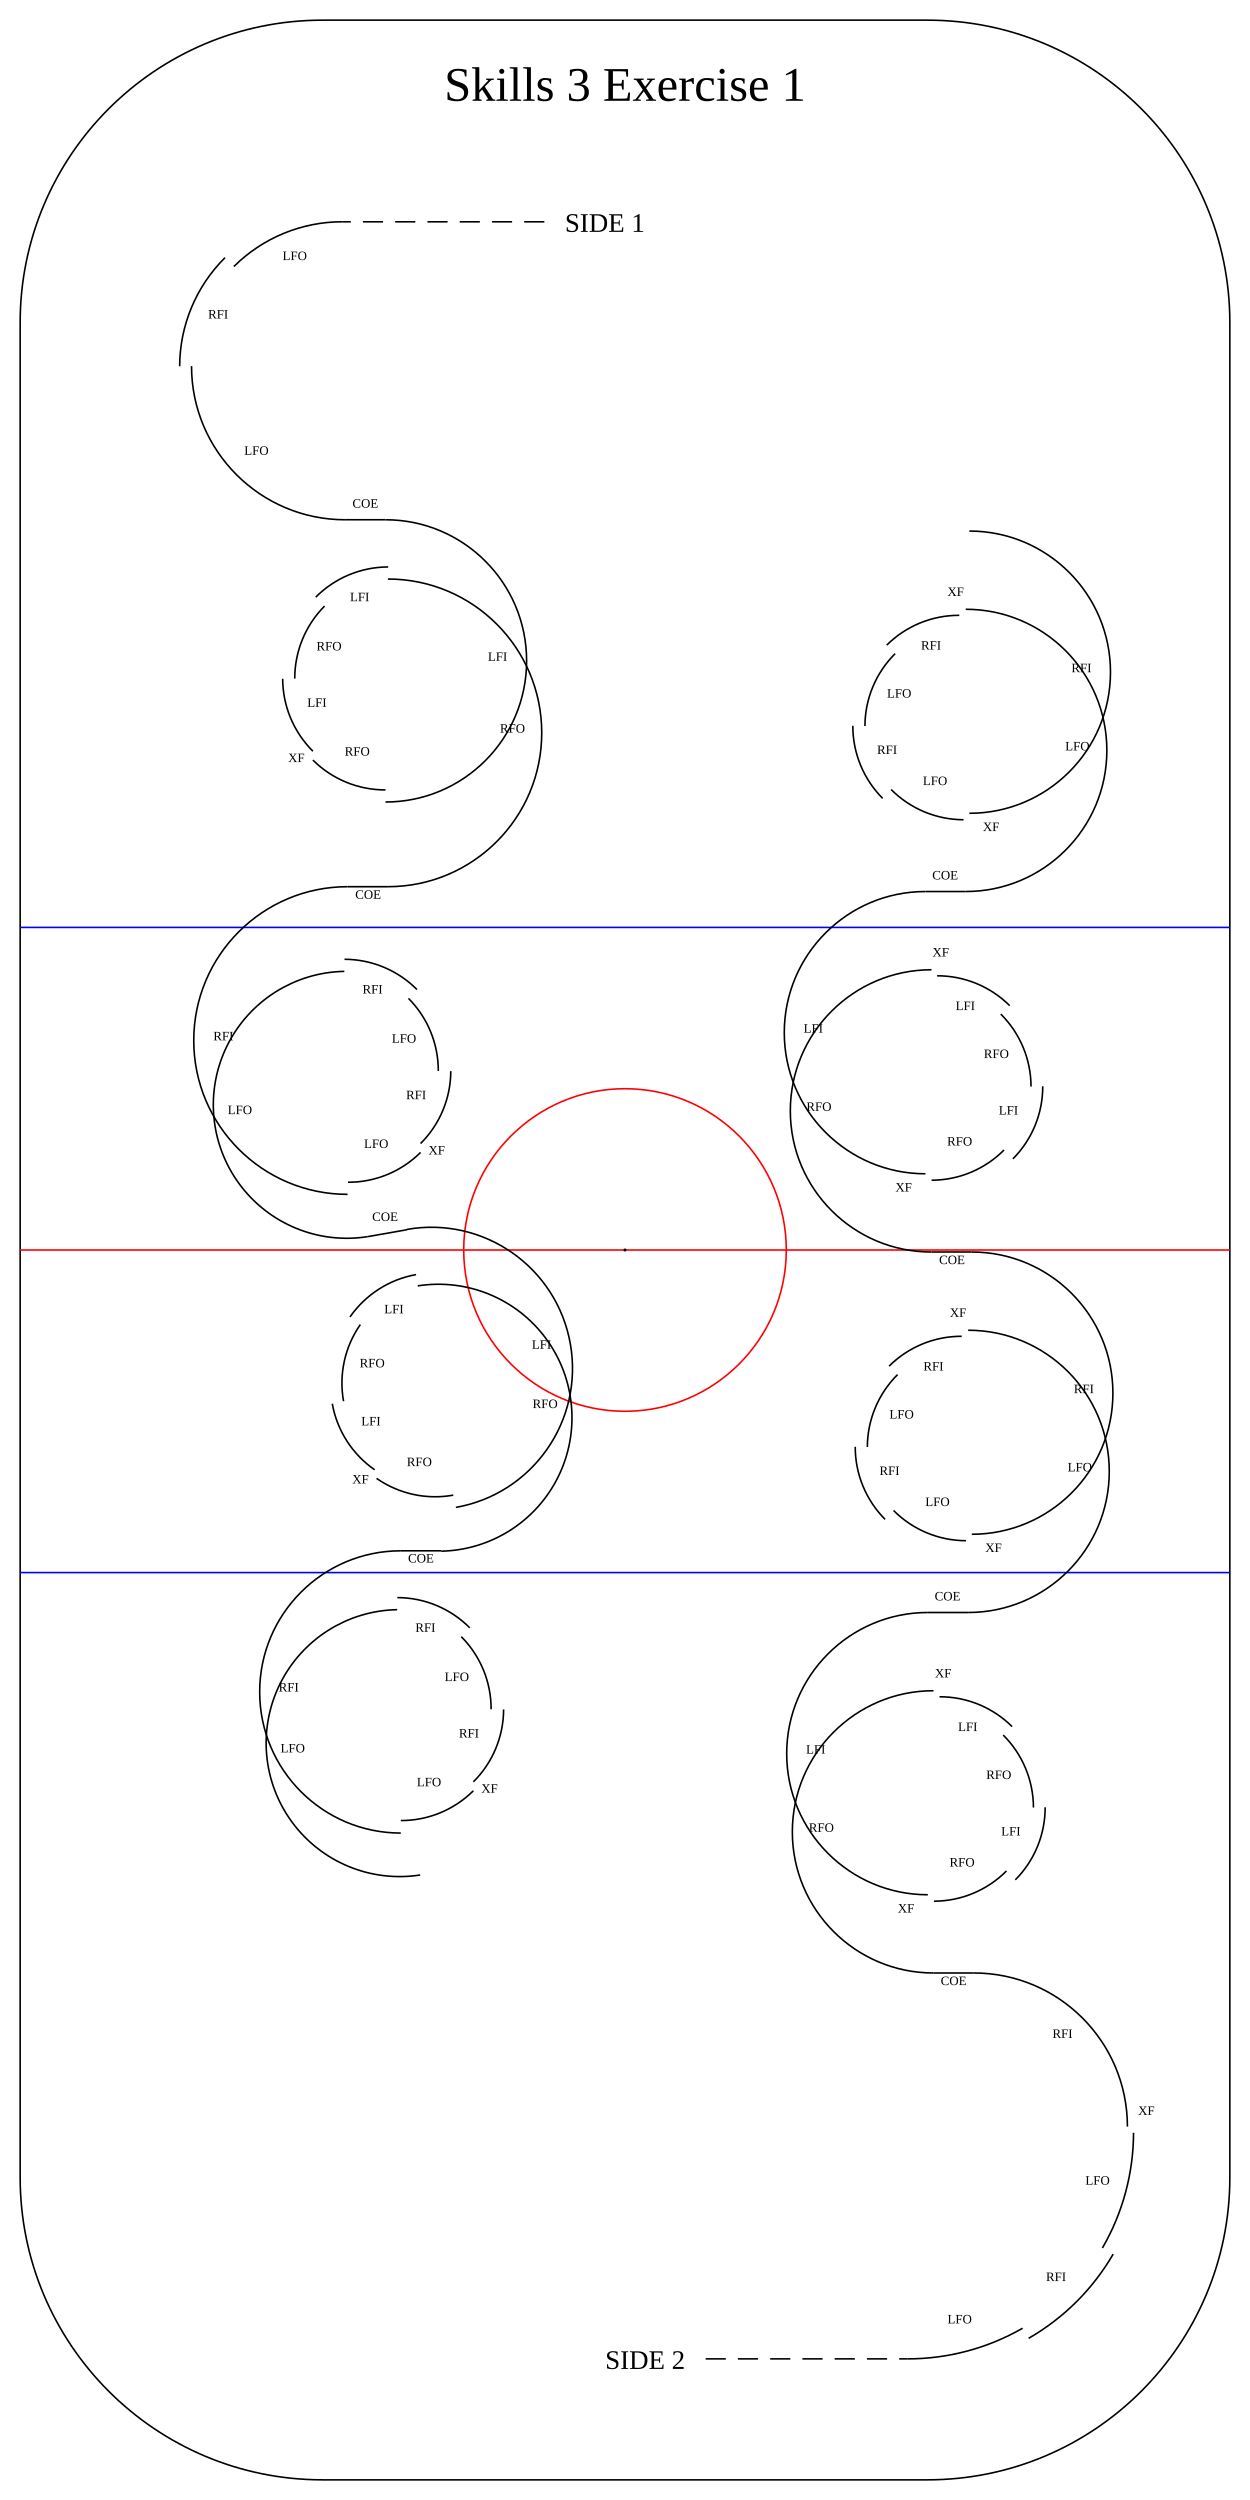
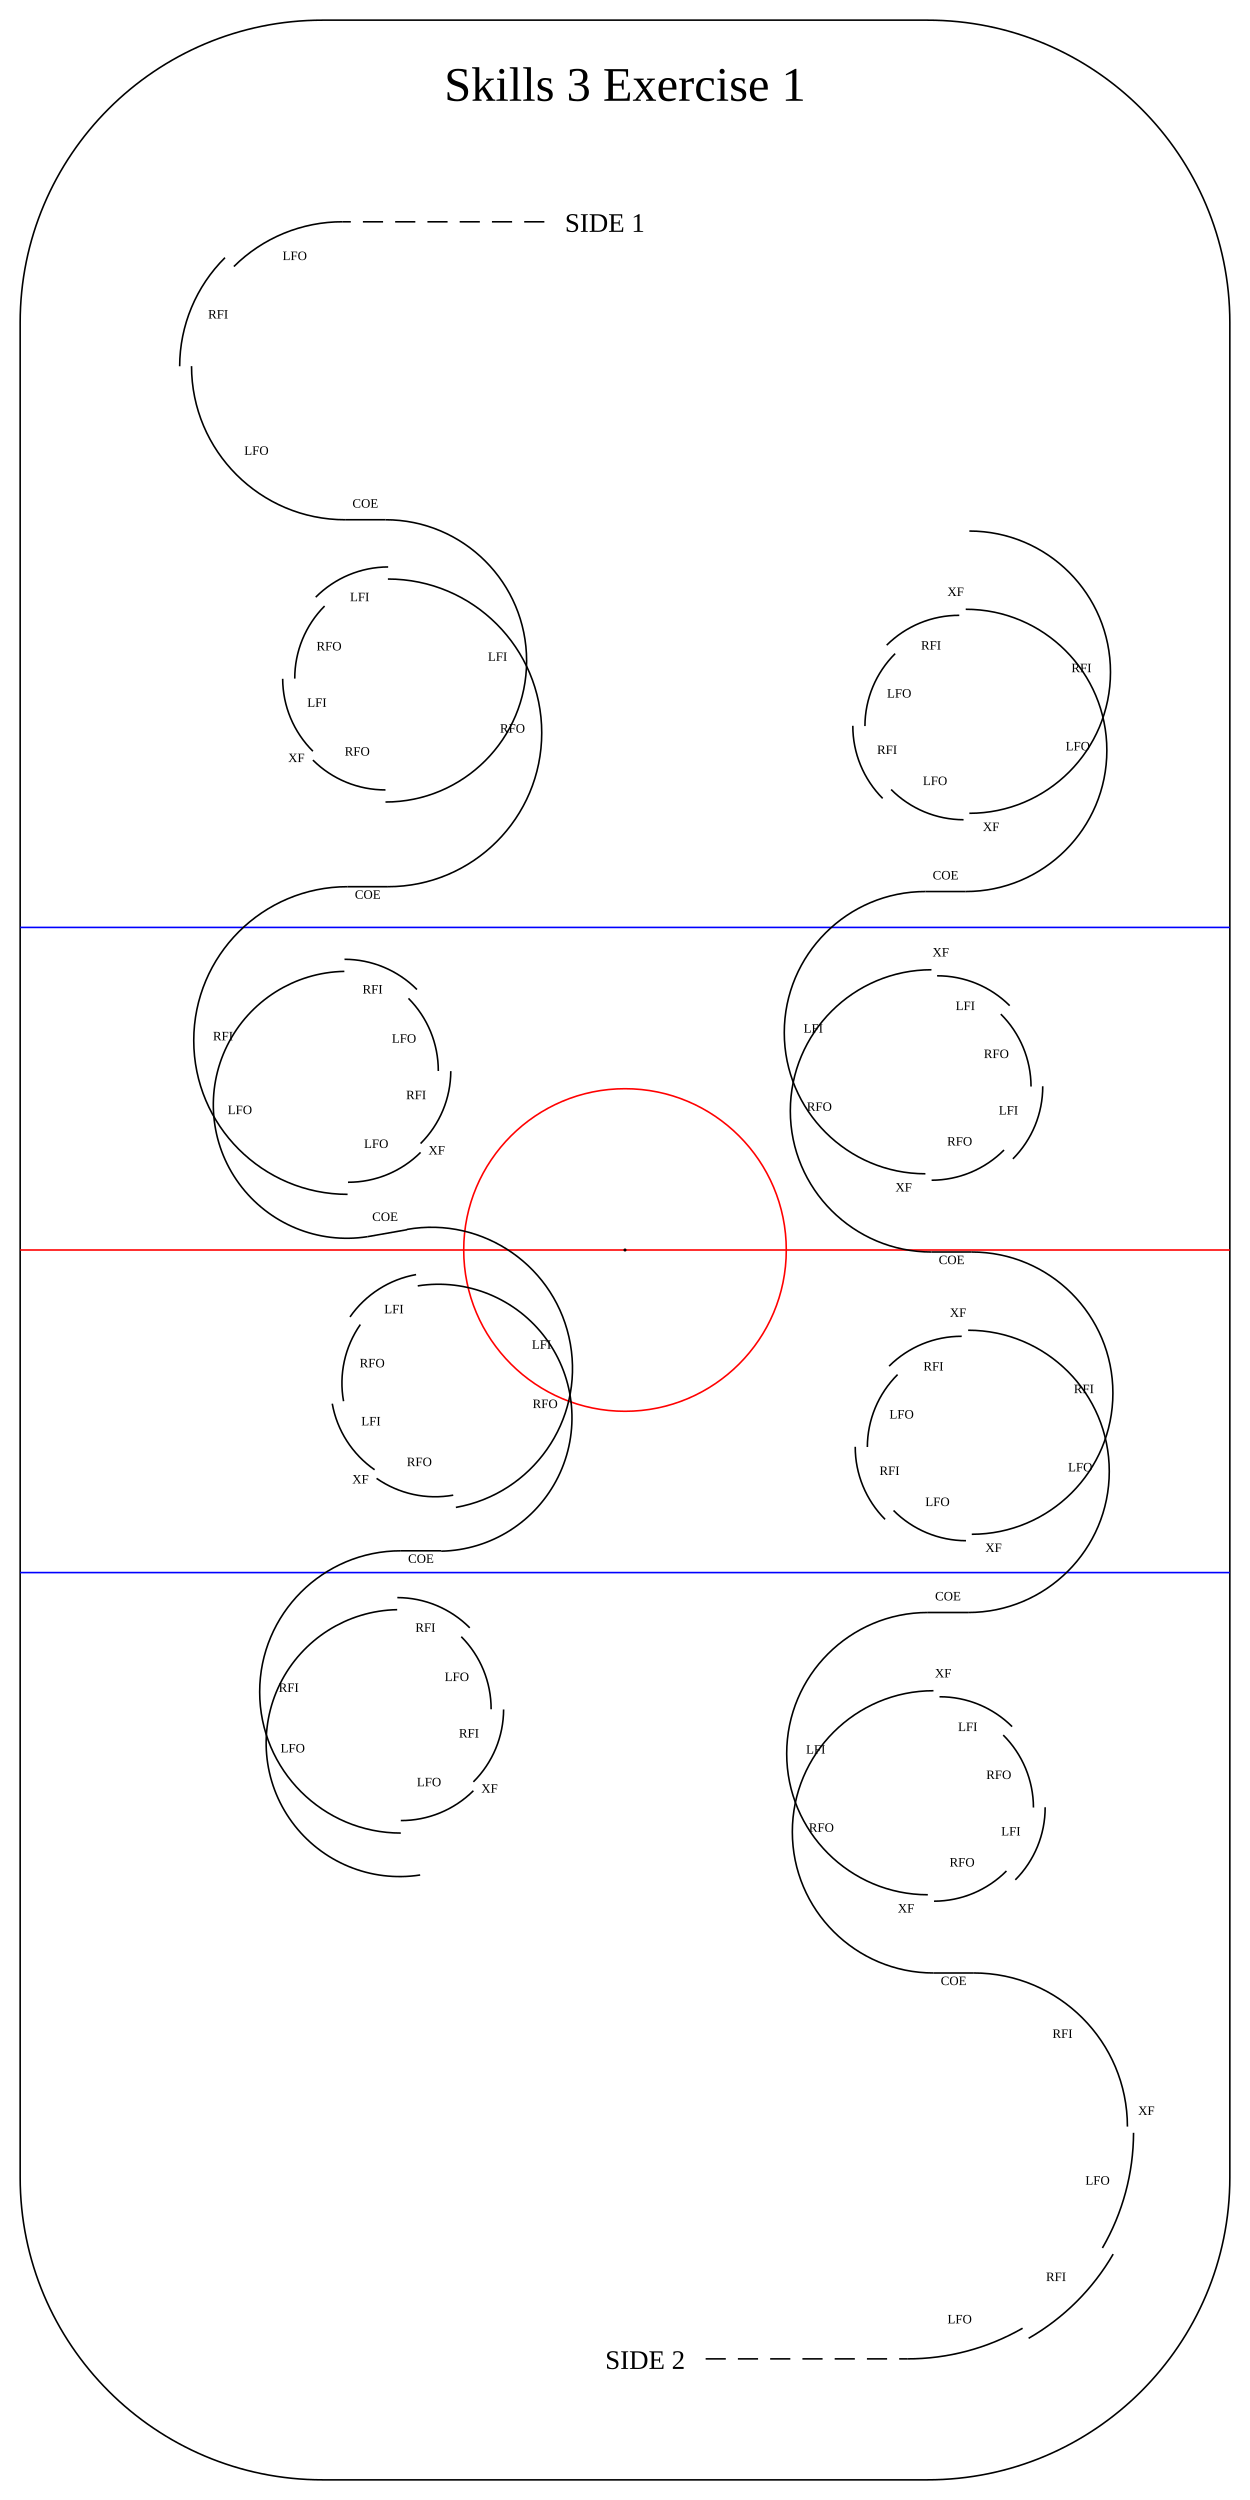
<svg xmlns="http://www.w3.org/2000/svg" xmlns:xlink="http://www.w3.org/1999/xlink" height="6200" viewBox="-50 -50 3100 6200" width="3100">
  <defs>
    <style>
text { text-anchor: middle } path,rect,circle { fill:none; stroke: black; }
</style>
    <g id="Rink">
      <clipPath id="clip-rink">
        <rect height="6100" rx="750" ry="750" width="3000" x="0" y="0" />
      </clipPath>
      <rect height="6100" rx="750" ry="750" style="text { text-anchor: middle } path,rect,circle { fill:none; stroke: black; } clip-path:url(#clip-rink)" width="3000" x="0" y="0" />
      <path d="M 0,3050 l 3000,0" style="stroke:red;" />
      <circle cx="1500" cy="3050" r="400" style="stroke:red;" />
      <circle cx="1500" cy="3050" r="2" style="fill: black;" />
      <path d="M 0,2250 l 3000,0" style="stroke: blue;" />
      <path d="M 0,3850 l 3000,0" style="stroke: blue;" />
    </g>
    <g id="Info" />
    <g id="LF[len=500,label=&quot; &quot;,style=&quot;dashed&quot;]">
      <path d="M 0,0 l 0,500" stroke-dasharray="50 30" />
    </g>
    <g id="LFO-[angle=45]">
      <path d="M 0,0 a 381,381 0 0 0 111,270" />
    </g>
    <g id="RFI-[angle=45]">
      <path d="M 0,0 a 381,381 0 0 0 111,270" />
    </g>
-     <g id="LFO-CoE+[flat_len=100,delta_angle=90,delta_len=500]_0">
+     <g id="LFO-CoE+[flat_len=100,delta_angle=90,delta_len=500]_0::LFO+[angle=90]">
      <path d="M 0,0 a 381,381 0 0 0 381,381" />
    </g>
-     <g id="LFO-CoE+[flat_len=100,delta_angle=90,delta_len=500]_1">
-       <path d="M 0,0 l 0,100" />
-     </g>
-     <g id="LFO-CoE+[flat_len=100,delta_angle=90,delta_len=500]_2">
+     <g id="LFO-CoE+[flat_len=100,delta_angle=90,delta_len=500]_1::LF---[label=&quot;COE&quot;]">
+       <path d="M 0,0 l 0,100" />
+     </g>
+     <g id="LFO-CoE+[flat_len=100,delta_angle=90,delta_len=500]_2::LFI&gt;&gt;&gt;[len=1100]">
      <path d="M 0,0 a 350,350 0 1 1 -700,0" />
    </g>
    <g id="RFO[angle=45,len=200]">
      <path d="M 0,0 a 254,254 0 0 1 -74,180" />
    </g>
    <g id="xf-LFI[angle=45,len=200]">
      <path d="M 0,0 a 254,254 0 0 1 -74,180" />
    </g>
    <g id="LFI[angle=45,len=200]">
      <path d="M 0,0 a 254,254 0 0 1 -74,180" />
    </g>
-     <g id="RFO-CoE&gt;&gt;[len=1200,flat_len=100]_0">
+     <g id="RFO-CoE&gt;&gt;[len=1200,flat_len=100]_0::RFO&gt;&gt;&gt;[len=1200]">
      <path d="M 0,0 a 381,381 0 1 1 -763,0" />
    </g>
-     <g id="RFO-CoE&gt;&gt;[len=1200,flat_len=100]_1">
-       <path d="M 0,0 l 0,100" />
-     </g>
-     <g id="RFO-CoE&gt;&gt;[len=1200,flat_len=100]_2">
+     <g id="RFO-CoE&gt;&gt;[len=1200,flat_len=100]_1::RF---[label=&quot;COE&quot;]">
+       <path d="M 0,0 l 0,100" />
+     </g>
+     <g id="RFO-CoE&gt;&gt;[len=1200,flat_len=100]_2::RFI&gt;&gt;&gt;[len=1200]">
      <path d="M 0,0 a 381,381 0 1 0 763,0" />
    </g>
    <g id="LFO[angle=45,len=200]">
      <path d="M 0,0 a 254,254 0 0 0 74,180" />
    </g>
    <g id="xf-RFI[angle=45,len=200]">
      <path d="M 0,0 a 254,254 0 0 0 74,180" />
    </g>
    <g id="RFI[angle=45,len=200]">
      <path d="M 0,0 a 254,254 0 0 0 74,180" />
    </g>
-     <g id="LFO-CoE[angle=190,len=1100,flat_len=100,delta_angle=-10]_0">
+     <g id="LFO-CoE[angle=190,len=1100,flat_len=100,delta_angle=-10]_0::LFO[angle=190,len=1100]">
      <path d="M 0,0 a 331,331 0 1 0 658,-57" />
    </g>
-     <g id="LFO-CoE[angle=190,len=1100,flat_len=100,delta_angle=-10]_1">
-       <path d="M 0,0 l 0,100" />
-     </g>
-     <g id="LFO-CoE[angle=190,len=1100,flat_len=100,delta_angle=-10]_2">
+     <g id="LFO-CoE[angle=190,len=1100,flat_len=100,delta_angle=-10]_1::LF---[label=&quot;COE&quot;]">
+       <path d="M 0,0 l 0,100" />
+     </g>
+     <g id="LFO-CoE[angle=190,len=1100,flat_len=100,delta_angle=-10]_2::LFI&gt;&gt;&gt;[len=1100]">
      <path d="M 0,0 a 350,350 0 1 1 -700,0" />
    </g>
-     <g id="RFO-CoE[angle=190,len=1100,flat_len=100,delta_angle=-10]_0">
+     <g id="RFO-CoE[angle=190,len=1100,flat_len=100,delta_angle=-10]_0::RFO[angle=190,len=1100]">
      <path d="M 0,0 a 331,331 0 1 1 -658,-57" />
    </g>
-     <g id="RFO-CoE[angle=190,len=1100,flat_len=100,delta_angle=-10]_1">
-       <path d="M 0,0 l 0,100" />
-     </g>
-     <g id="RFO-CoE[angle=190,len=1100,flat_len=100,delta_angle=-10]_2">
+     <g id="RFO-CoE[angle=190,len=1100,flat_len=100,delta_angle=-10]_1::RF---[label=&quot;COE&quot;]">
+       <path d="M 0,0 l 0,100" />
+     </g>
+     <g id="RFO-CoE[angle=190,len=1100,flat_len=100,delta_angle=-10]_2::RFI&gt;&gt;&gt;[len=1100]">
      <path d="M 0,0 a 350,350 0 1 0 700,0" />
    </g>
    <g id="LFO[angle=190,len=1100]">
      <path d="M 0,0 a 331,331 0 1 0 658,-57" />
    </g>
    <g id="LFO-[angle=30]">
      <path d="M 0,0 a 572,572 0 0 0 76,286" />
    </g>
    <g id="RFI-[angle=30]">
      <path d="M 0,0 a 572,572 0 0 0 76,286" />
    </g>
-     <g id="xf-RFI-CoE+[flat_len=100,delta_angle=90,delta_len=500]_0">
+     <g id="xf-RFI-CoE+[flat_len=100,delta_angle=90,delta_len=500]_0::xf-RFI+[angle=90]">
      <path d="M 0,0 a 381,381 0 0 0 381,381" />
    </g>
-     <g id="xf-RFI-CoE+[flat_len=100,delta_angle=90,delta_len=500]_1">
-       <path d="M 0,0 l 0,100" />
-     </g>
-     <g id="xf-RFI-CoE+[flat_len=100,delta_angle=90,delta_len=500]_2">
+     <g id="xf-RFI-CoE+[flat_len=100,delta_angle=90,delta_len=500]_1::RF---[label=&quot;COE&quot;]">
+       <path d="M 0,0 l 0,100" />
+     </g>
+     <g id="xf-RFI-CoE+[flat_len=100,delta_angle=90,delta_len=500]_2::RFO&gt;&gt;&gt;[len=1100]">
      <path d="M 0,0 a 350,350 0 1 1 -700,0" />
    </g>
-     <g id="xf-LFI-CoE&gt;&gt;[len=1100,flat_len=100]_0">
+     <g id="xf-LFI-CoE&gt;&gt;[len=1100,flat_len=100]_0::xf-LFI&gt;&gt;&gt;[len=1100]">
      <path d="M 0,0 a 350,350 0 1 1 -700,0" />
    </g>
-     <g id="xf-LFI-CoE&gt;&gt;[len=1100,flat_len=100]_1">
-       <path d="M 0,0 l 0,100" />
-     </g>
-     <g id="xf-LFI-CoE&gt;&gt;[len=1100,flat_len=100]_2">
+     <g id="xf-LFI-CoE&gt;&gt;[len=1100,flat_len=100]_1::LF---[label=&quot;COE&quot;]">
+       <path d="M 0,0 l 0,100" />
+     </g>
+     <g id="xf-LFI-CoE&gt;&gt;[len=1100,flat_len=100]_2::LFO&gt;&gt;&gt;[len=1100]">
      <path d="M 0,0 a 350,350 0 1 0 700,0" />
    </g>
-     <g id="xf-RFI-CoE&gt;&gt;[len=1100,flat_len=100]_0">
+     <g id="xf-RFI-CoE&gt;&gt;[len=1100,flat_len=100]_0::xf-RFI&gt;&gt;&gt;[len=1100]">
      <path d="M 0,0 a 350,350 0 1 0 700,0" />
    </g>
-     <g id="xf-RFI-CoE&gt;&gt;[len=1100,flat_len=100]_1">
-       <path d="M 0,0 l 0,100" />
-     </g>
-     <g id="xf-RFI-CoE&gt;&gt;[len=1100,flat_len=100]_2">
+     <g id="xf-RFI-CoE&gt;&gt;[len=1100,flat_len=100]_1::RF---[label=&quot;COE&quot;]">
+       <path d="M 0,0 l 0,100" />
+     </g>
+     <g id="xf-RFI-CoE&gt;&gt;[len=1100,flat_len=100]_2::RFO&gt;&gt;&gt;[len=1100]">
      <path d="M 0,0 a 350,350 0 1 1 -700,0" />
    </g>
    <g id="xf-RFI&gt;&gt;&gt;[len=1100]">
      <path d="M 0,0 a 350,350 0 1 0 700,0" />
    </g>
  </defs>
  <use id="r_0_c_0_4" style="stroke-width:4;" transform="translate(0 0) rotate(0)" xlink:href="#Rink" />
  <text style="font-size: 90pt;" x="1500" y="200">
Skills 3 Exercise 1
</text>
  <text style="font-size:50pt;" x="1450" y="525">
SIDE 1
</text>
  <use id="r_7_c_0_37" style="stroke-width:4;" transform="translate(1300 500) rotate(90)" xlink:href="#LF[len=500,label=&quot; &quot;,style=&quot;dashed&quot;]" />
  <text style="font-size:24pt;" x="1050" y="530">
 
</text>
  <use id="r_8_c_0_22" style="stroke-width:4;" transform="translate(800 500) rotate(90)" xlink:href="#LFO-[angle=45]" />
  <text style="font-size:24pt;" x="681" y="595">
LFO
</text>
  <use id="r_9_c_0_22" style="stroke-width:4;" transform="translate(508 589) rotate(45)" xlink:href="#RFI-[angle=45]" />
  <text style="font-size:24pt;" x="491" y="740">
RFI
</text>
-   <use style="stroke-width:4;" transform="translate(425 858) rotate(0)" xlink:href="#LFO-CoE+[flat_len=100,delta_angle=90,delta_len=500]_0" />
-   <use style="stroke-width:4;" transform="translate(806 1239) rotate(270)" xlink:href="#LFO-CoE+[flat_len=100,delta_angle=90,delta_len=500]_1" />
-   <use style="stroke-width:4;" transform="translate(906 1239) rotate(270)" xlink:href="#LFO-CoE+[flat_len=100,delta_angle=90,delta_len=500]_2" />
+   <use id="r_11_c_0_30" style="stroke-width:4;" transform="translate(425 858) rotate(0)" xlink:href="#LFO-CoE+[flat_len=100,delta_angle=90,delta_len=500]_0::LFO+[angle=90]" />
  <text style="font-size:24pt;" x="586" y="1078">
LFO
</text>
+   <use id="r_11_c_0_32" style="stroke-width:4;" transform="translate(806 1239) rotate(270)" xlink:href="#LFO-CoE+[flat_len=100,delta_angle=90,delta_len=500]_1::LF---[label=&quot;COE&quot;]" />
  <text style="font-size:24pt;" x="856" y="1209">
COE
</text>
+   <use id="r_11_c_0_32" style="stroke-width:4;" transform="translate(906 1239) rotate(270)" xlink:href="#LFO-CoE+[flat_len=100,delta_angle=90,delta_len=500]_2::LFI&gt;&gt;&gt;[len=1100]" />
  <text style="font-size:24pt;" x="1184" y="1589">
LFI
</text>
  <use id="r_13_c_0_22" style="stroke-width:4;" transform="translate(906 1909) rotate(90)" xlink:href="#RFO[angle=45,len=200]" />
  <text style="font-size:24pt;" x="836" y="1824">
RFO
</text>
  <use id="r_14_c_0_25" style="stroke-width:4;" transform="translate(726 1813) rotate(135)" xlink:href="#xf-LFI[angle=45,len=200]" />
  <text style="font-size:24pt;" x="736" y="1703">
LFI
</text>
  <text style="font-size:24pt;" x="685" y="1840">
XF
</text>
  <use id="r_15_c_0_22" style="stroke-width:4;" transform="translate(681 1633) rotate(180)" xlink:href="#RFO[angle=45,len=200]" />
  <text style="font-size:24pt;" x="766" y="1563">
RFO
</text>
  <use id="r_16_c_0_22" style="stroke-width:4;" transform="translate(733 1431) rotate(225)" xlink:href="#LFI[angle=45,len=200]" />
  <text style="font-size:24pt;" x="842" y="1441">
LFI
</text>
-   <use style="stroke-width:4;" transform="translate(912 1386) rotate(270)" xlink:href="#RFO-CoE&gt;&gt;[len=1200,flat_len=100]_0" />
-   <use style="stroke-width:4;" transform="translate(912 2149) rotate(90)" xlink:href="#RFO-CoE&gt;&gt;[len=1200,flat_len=100]_1" />
-   <use style="stroke-width:4;" transform="translate(812 2149) rotate(90)" xlink:href="#RFO-CoE&gt;&gt;[len=1200,flat_len=100]_2" />
+   <use id="r_18_c_0_32" style="stroke-width:4;" transform="translate(912 1386) rotate(270)" xlink:href="#RFO-CoE&gt;&gt;[len=1200,flat_len=100]_0::RFO&gt;&gt;&gt;[len=1200]" />
  <text style="font-size:24pt;" x="1221" y="1767">
RFO
</text>
-   <text style="font-size:24pt;" x="863" y="2179">
- COE
- </text>
-   <text style="font-size:24pt;" x="504" y="2530">
+   <use id="r_18_c_0_32" style="stroke-width:4;" transform="translate(912 2149) rotate(90)" xlink:href="#RFO-CoE&gt;&gt;[len=1200,flat_len=100]_1::RF---[label=&quot;COE&quot;]" />
+   <text style="font-size:24pt;" x="862" y="2179">
+ COE
+ </text>
+   <use id="r_18_c_0_32" style="stroke-width:4;" transform="translate(812 2149) rotate(90)" xlink:href="#RFO-CoE&gt;&gt;[len=1200,flat_len=100]_2::RFI&gt;&gt;&gt;[len=1200]" />
+   <text style="font-size:24pt;" x="503" y="2530">
RFI
</text>
  <use id="r_20_c_0_22" style="stroke-width:4;" transform="translate(813 2882) rotate(270)" xlink:href="#LFO[angle=45,len=200]" />
  <text style="font-size:24pt;" x="883" y="2797">
LFO
</text>
  <use id="r_21_c_0_25" style="stroke-width:4;" transform="translate(993 2786) rotate(225)" xlink:href="#xf-RFI[angle=45,len=200]" />
  <text style="font-size:24pt;" x="982" y="2676">
RFI
</text>
  <text style="font-size:24pt;" x="1033" y="2813">
XF
</text>
  <use id="r_22_c_0_22" style="stroke-width:4;" transform="translate(1037 2606) rotate(180)" xlink:href="#LFO[angle=45,len=200]" />
  <text style="font-size:24pt;" x="952" y="2536">
LFO
</text>
  <use id="r_23_c_0_22" style="stroke-width:4;" transform="translate(984 2404) rotate(135)" xlink:href="#RFI[angle=45,len=200]" />
  <text style="font-size:24pt;" x="874" y="2414">
RFI
</text>
-   <use style="stroke-width:4;" transform="translate(804 2359) rotate(90)" xlink:href="#LFO-CoE[angle=190,len=1100,flat_len=100,delta_angle=-10]_0" />
-   <use style="stroke-width:4;" transform="translate(861 3017) rotate(260)" xlink:href="#LFO-CoE[angle=190,len=1100,flat_len=100,delta_angle=-10]_1" />
-   <use style="stroke-width:4;" transform="translate(959 2999) rotate(260)" xlink:href="#LFO-CoE[angle=190,len=1100,flat_len=100,delta_angle=-10]_2" />
+   <use id="r_25_c_0_32" style="stroke-width:4;" transform="translate(804 2359) rotate(90)" xlink:href="#LFO-CoE[angle=190,len=1100,flat_len=100,delta_angle=-10]_0::LFO[angle=190,len=1100]" />
  <text style="font-size:24pt;" x="545" y="2713">
LFO
</text>
+   <use id="r_25_c_0_32" style="stroke-width:4;" transform="translate(861 3017) rotate(260)" xlink:href="#LFO-CoE[angle=190,len=1100,flat_len=100,delta_angle=-10]_1::LF---[label=&quot;COE&quot;]" />
  <text style="font-size:24pt;" x="905" y="2978">
COE
</text>
+   <use id="r_25_c_0_32" style="stroke-width:4;" transform="translate(959 2999) rotate(260)" xlink:href="#LFO-CoE[angle=190,len=1100,flat_len=100,delta_angle=-10]_2::LFI&gt;&gt;&gt;[len=1100]" />
  <text style="font-size:24pt;" x="1293" y="3295">
LFI
</text>
  <use id="r_27_c_0_22" style="stroke-width:4;" transform="translate(1074 3658) rotate(80)" xlink:href="#RFO[angle=45,len=200]" />
  <text style="font-size:24pt;" x="990" y="3586">
RFO
</text>
  <use id="r_28_c_0_25" style="stroke-width:4;" transform="translate(879 3595) rotate(125)" xlink:href="#xf-LFI[angle=45,len=200]" />
  <text style="font-size:24pt;" x="870" y="3485">
LFI
</text>
  <text style="font-size:24pt;" x="844" y="3629">
XF
</text>
  <use id="r_29_c_0_22" style="stroke-width:4;" transform="translate(802 3425) rotate(170)" xlink:href="#RFO[angle=45,len=200]" />
  <text style="font-size:24pt;" x="873" y="3341">
RFO
</text>
  <use id="r_30_c_0_22" style="stroke-width:4;" transform="translate(818 3216) rotate(215)" xlink:href="#LFI[angle=45,len=200]" />
  <text style="font-size:24pt;" x="927" y="3207">
LFI
</text>
-   <use style="stroke-width:4;" transform="translate(986 3139) rotate(260)" xlink:href="#RFO-CoE[angle=190,len=1100,flat_len=100,delta_angle=-10]_0" />
-   <use style="stroke-width:4;" transform="translate(1044 3796) rotate(90)" xlink:href="#RFO-CoE[angle=190,len=1100,flat_len=100,delta_angle=-10]_1" />
-   <use style="stroke-width:4;" transform="translate(944 3796) rotate(90)" xlink:href="#RFO-CoE[angle=190,len=1100,flat_len=100,delta_angle=-10]_2" />
+   <use id="r_32_c_0_32" style="stroke-width:4;" transform="translate(986 3139) rotate(260)" xlink:href="#RFO-CoE[angle=190,len=1100,flat_len=100,delta_angle=-10]_0::RFO[angle=190,len=1100]" />
  <text style="font-size:24pt;" x="1302" y="3442">
RFO
</text>
-   <text style="font-size:24pt;" x="994" y="3825">
- COE
- </text>
-   <text style="font-size:24pt;" x="666" y="4145">
+   <use id="r_32_c_0_32" style="stroke-width:4;" transform="translate(1044 3796) rotate(90)" xlink:href="#RFO-CoE[angle=190,len=1100,flat_len=100,delta_angle=-10]_1::RF---[label=&quot;COE&quot;]" />
+   <text style="font-size:24pt;" x="994" y="3826">
+ COE
+ </text>
+   <use id="r_32_c_0_32" style="stroke-width:4;" transform="translate(944 3796) rotate(90)" xlink:href="#RFO-CoE[angle=190,len=1100,flat_len=100,delta_angle=-10]_2::RFI&gt;&gt;&gt;[len=1100]" />
+   <text style="font-size:24pt;" x="666" y="4146">
RFI
</text>
  <use id="r_34_c_0_22" style="stroke-width:4;" transform="translate(944 4465) rotate(270)" xlink:href="#LFO[angle=45,len=200]" />
  <text style="font-size:24pt;" x="1014" y="4380">
LFO
</text>
  <use id="r_35_c_0_25" style="stroke-width:4;" transform="translate(1124 4369) rotate(225)" xlink:href="#xf-RFI[angle=45,len=200]" />
  <text style="font-size:24pt;" x="1113" y="4259">
RFI
</text>
  <text style="font-size:24pt;" x="1164" y="4396">
XF
</text>
  <use id="r_36_c_0_22" style="stroke-width:4;" transform="translate(1168 4189) rotate(180)" xlink:href="#LFO[angle=45,len=200]" />
  <text style="font-size:24pt;" x="1083" y="4119">
LFO
</text>
  <use id="r_37_c_0_22" style="stroke-width:4;" transform="translate(1115 3987) rotate(135)" xlink:href="#RFI[angle=45,len=200]" />
  <text style="font-size:24pt;" x="1005" y="3997">
RFI
</text>
  <use id="r_39_c_0_24" style="stroke-width:4;" transform="translate(935 3942) rotate(90)" xlink:href="#LFO[angle=190,len=1100]" />
  <text style="font-size:24pt;" x="676" y="4296">
LFO
</text>
  <text style="font-size:50pt;" x="1550" y="5825">
SIDE 2
</text>
  <use id="r_45_c_0_37" style="stroke-width:4;" transform="translate(1700 5800) rotate(270)" xlink:href="#LF[len=500,label=&quot; &quot;,style=&quot;dashed&quot;]" />
  <text style="font-size:24pt;" x="1950" y="5770">
 
</text>
  <use id="r_46_c_0_22" style="stroke-width:4;" transform="translate(2200 5800) rotate(270)" xlink:href="#LFO-[angle=30]" />
  <text style="font-size:24pt;" x="2330" y="5712">
LFO
</text>
  <use id="r_47_c_0_22" style="stroke-width:4;" transform="translate(2501 5749) rotate(240)" xlink:href="#RFI-[angle=30]" />
  <text style="font-size:24pt;" x="2569" y="5607">
RFI
</text>
  <use id="r_48_c_0_22" style="stroke-width:4;" transform="translate(2684 5525) rotate(210)" xlink:href="#LFO-[angle=30]" />
  <text style="font-size:24pt;" x="2672" y="5368">
LFO
</text>
-   <use style="stroke-width:4;" transform="translate(2746 5224) rotate(180)" xlink:href="#xf-RFI-CoE+[flat_len=100,delta_angle=90,delta_len=500]_0" />
-   <use style="stroke-width:4;" transform="translate(2365 4843) rotate(90)" xlink:href="#xf-RFI-CoE+[flat_len=100,delta_angle=90,delta_len=500]_1" />
-   <use style="stroke-width:4;" transform="translate(2265 4843) rotate(90)" xlink:href="#xf-RFI-CoE+[flat_len=100,delta_angle=90,delta_len=500]_2" />
+   <use id="r_50_c_0_33" style="stroke-width:4;" transform="translate(2746 5224) rotate(180)" xlink:href="#xf-RFI-CoE+[flat_len=100,delta_angle=90,delta_len=500]_0::xf-RFI+[angle=90]" />
  <text style="font-size:24pt;" x="2585" y="5004">
RFI
</text>
  <text style="font-size:24pt;" x="2793" y="5195">
XF
</text>
+   <use id="r_50_c_0_32" style="stroke-width:4;" transform="translate(2365 4843) rotate(90)" xlink:href="#xf-RFI-CoE+[flat_len=100,delta_angle=90,delta_len=500]_1::RF---[label=&quot;COE&quot;]" />
  <text style="font-size:24pt;" x="2315" y="4873">
COE
</text>
+   <use id="r_50_c_0_32" style="stroke-width:4;" transform="translate(2265 4843) rotate(90)" xlink:href="#xf-RFI-CoE+[flat_len=100,delta_angle=90,delta_len=500]_2::RFO&gt;&gt;&gt;[len=1100]" />
  <text style="font-size:24pt;" x="1987" y="4493">
RFO
</text>
  <use id="r_52_c_0_25" style="stroke-width:4;" transform="translate(2280 4158) rotate(270)" xlink:href="#xf-LFI[angle=45,len=200]" />
  <text style="font-size:24pt;" x="2350" y="4243">
LFI
</text>
  <text style="font-size:24pt;" x="2289" y="4110">
XF
</text>
  <use id="r_53_c_0_22" style="stroke-width:4;" transform="translate(2438 4253) rotate(315)" xlink:href="#RFO[angle=45,len=200]" />
  <text style="font-size:24pt;" x="2427" y="4362">
RFO
</text>
  <use id="r_54_c_0_22" style="stroke-width:4;" transform="translate(2542 4432) rotate(0)" xlink:href="#LFI[angle=45,len=200]" />
  <text style="font-size:24pt;" x="2457" y="4502">
LFI
</text>
  <use id="r_55_c_0_22" style="stroke-width:4;" transform="translate(2446 4590) rotate(45)" xlink:href="#RFO[angle=45,len=200]" />
  <text style="font-size:24pt;" x="2336" y="4579">
RFO
</text>
-   <use style="stroke-width:4;" transform="translate(2251 4649) rotate(90)" xlink:href="#xf-LFI-CoE&gt;&gt;[len=1100,flat_len=100]_0" />
-   <use style="stroke-width:4;" transform="translate(2251 3949) rotate(270)" xlink:href="#xf-LFI-CoE&gt;&gt;[len=1100,flat_len=100]_1" />
-   <use style="stroke-width:4;" transform="translate(2351 3949) rotate(270)" xlink:href="#xf-LFI-CoE&gt;&gt;[len=1100,flat_len=100]_2" />
+   <use id="r_57_c_0_35" style="stroke-width:4;" transform="translate(2251 4649) rotate(90)" xlink:href="#xf-LFI-CoE&gt;&gt;[len=1100,flat_len=100]_0::xf-LFI&gt;&gt;&gt;[len=1100]" />
  <text style="font-size:24pt;" x="1973" y="4299">
LFI
</text>
  <text style="font-size:24pt;" x="2197" y="4693">
XF
</text>
-   <text style="font-size:24pt;" x="2300" y="3919">
- COE
- </text>
-   <text style="font-size:24pt;" x="2628" y="3599">
+   <use id="r_57_c_0_32" style="stroke-width:4;" transform="translate(2251 3949) rotate(270)" xlink:href="#xf-LFI-CoE&gt;&gt;[len=1100,flat_len=100]_1::LF---[label=&quot;COE&quot;]" />
+   <text style="font-size:24pt;" x="2301" y="3919">
+ COE
+ </text>
+   <use id="r_57_c_0_32" style="stroke-width:4;" transform="translate(2351 3949) rotate(270)" xlink:href="#xf-LFI-CoE&gt;&gt;[len=1100,flat_len=100]_2::LFO&gt;&gt;&gt;[len=1100]" />
+   <text style="font-size:24pt;" x="2629" y="3599">
LFO
</text>
  <use id="r_59_c_0_25" style="stroke-width:4;" transform="translate(2335 3264) rotate(90)" xlink:href="#xf-RFI[angle=45,len=200]" />
  <text style="font-size:24pt;" x="2265" y="3349">
RFI
</text>
  <text style="font-size:24pt;" x="2326" y="3216">
XF
</text>
  <use id="r_60_c_0_22" style="stroke-width:4;" transform="translate(2176 3359) rotate(45)" xlink:href="#LFO[angle=45,len=200]" />
  <text style="font-size:24pt;" x="2186" y="3468">
LFO
</text>
  <use id="r_61_c_0_22" style="stroke-width:4;" transform="translate(2071 3538) rotate(0)" xlink:href="#RFI[angle=45,len=200]" />
  <text style="font-size:24pt;" x="2156" y="3608">
RFI
</text>
  <use id="r_62_c_0_22" style="stroke-width:4;" transform="translate(2166 3696) rotate(315)" xlink:href="#LFO[angle=45,len=200]" />
  <text style="font-size:24pt;" x="2275" y="3685">
LFO
</text>
-   <use style="stroke-width:4;" transform="translate(2360 3755) rotate(270)" xlink:href="#xf-RFI-CoE&gt;&gt;[len=1100,flat_len=100]_0" />
-   <use style="stroke-width:4;" transform="translate(2360 3055) rotate(90)" xlink:href="#xf-RFI-CoE&gt;&gt;[len=1100,flat_len=100]_1" />
-   <use style="stroke-width:4;" transform="translate(2260 3055) rotate(90)" xlink:href="#xf-RFI-CoE&gt;&gt;[len=1100,flat_len=100]_2" />
+   <use id="r_64_c_0_35" style="stroke-width:4;" transform="translate(2360 3755) rotate(270)" xlink:href="#xf-RFI-CoE&gt;&gt;[len=1100,flat_len=100]_0::xf-RFI&gt;&gt;&gt;[len=1100]" />
  <text style="font-size:24pt;" x="2638" y="3405">
RFI
</text>
  <text style="font-size:24pt;" x="2414" y="3799">
XF
</text>
-   <text style="font-size:24pt;" x="2311" y="3085">
- COE
- </text>
-   <text style="font-size:24pt;" x="1981" y="2705">
+   <use id="r_64_c_0_32" style="stroke-width:4;" transform="translate(2360 3055) rotate(90)" xlink:href="#xf-RFI-CoE&gt;&gt;[len=1100,flat_len=100]_1::RF---[label=&quot;COE&quot;]" />
+   <text style="font-size:24pt;" x="2310" y="3085">
+ COE
+ </text>
+   <use id="r_64_c_0_32" style="stroke-width:4;" transform="translate(2260 3055) rotate(90)" xlink:href="#xf-RFI-CoE&gt;&gt;[len=1100,flat_len=100]_2::RFO&gt;&gt;&gt;[len=1100]" />
+   <text style="font-size:24pt;" x="1982" y="2705">
RFO
</text>
  <use id="r_66_c_0_25" style="stroke-width:4;" transform="translate(2274 2370) rotate(270)" xlink:href="#xf-LFI[angle=45,len=200]" />
  <text style="font-size:24pt;" x="2344" y="2455">
LFI
</text>
  <text style="font-size:24pt;" x="2283" y="2322">
XF
</text>
  <use id="r_67_c_0_22" style="stroke-width:4;" transform="translate(2432 2465) rotate(315)" xlink:href="#RFO[angle=45,len=200]" />
  <text style="font-size:24pt;" x="2421" y="2574">
RFO
</text>
  <use id="r_68_c_0_22" style="stroke-width:4;" transform="translate(2536 2644) rotate(0)" xlink:href="#LFI[angle=45,len=200]" />
  <text style="font-size:24pt;" x="2451" y="2714">
LFI
</text>
  <use id="r_69_c_0_22" style="stroke-width:4;" transform="translate(2440 2802) rotate(45)" xlink:href="#RFO[angle=45,len=200]" />
  <text style="font-size:24pt;" x="2330" y="2791">
RFO
</text>
-   <use style="stroke-width:4;" transform="translate(2245 2861) rotate(90)" xlink:href="#xf-LFI-CoE&gt;&gt;[len=1100,flat_len=100]_0" />
-   <use style="stroke-width:4;" transform="translate(2245 2161) rotate(270)" xlink:href="#xf-LFI-CoE&gt;&gt;[len=1100,flat_len=100]_1" />
-   <use style="stroke-width:4;" transform="translate(2345 2161) rotate(270)" xlink:href="#xf-LFI-CoE&gt;&gt;[len=1100,flat_len=100]_2" />
+   <use id="r_71_c_0_35" style="stroke-width:4;" transform="translate(2245 2861) rotate(90)" xlink:href="#xf-LFI-CoE&gt;&gt;[len=1100,flat_len=100]_0::xf-LFI&gt;&gt;&gt;[len=1100]" />
  <text style="font-size:24pt;" x="1967" y="2511">
LFI
</text>
  <text style="font-size:24pt;" x="2191" y="2905">
XF
</text>
-   <text style="font-size:24pt;" x="2294" y="2131">
- COE
- </text>
-   <text style="font-size:24pt;" x="2622" y="1811">
+   <use id="r_71_c_0_32" style="stroke-width:4;" transform="translate(2245 2161) rotate(270)" xlink:href="#xf-LFI-CoE&gt;&gt;[len=1100,flat_len=100]_1::LF---[label=&quot;COE&quot;]" />
+   <text style="font-size:24pt;" x="2295" y="2131">
+ COE
+ </text>
+   <use id="r_71_c_0_32" style="stroke-width:4;" transform="translate(2345 2161) rotate(270)" xlink:href="#xf-LFI-CoE&gt;&gt;[len=1100,flat_len=100]_2::LFO&gt;&gt;&gt;[len=1100]" />
+   <text style="font-size:24pt;" x="2623" y="1811">
LFO
</text>
  <use id="r_73_c_0_25" style="stroke-width:4;" transform="translate(2329 1476) rotate(90)" xlink:href="#xf-RFI[angle=45,len=200]" />
  <text style="font-size:24pt;" x="2259" y="1561">
RFI
</text>
  <text style="font-size:24pt;" x="2320" y="1428">
XF
</text>
  <use id="r_74_c_0_22" style="stroke-width:4;" transform="translate(2170 1571) rotate(45)" xlink:href="#LFO[angle=45,len=200]" />
  <text style="font-size:24pt;" x="2180" y="1680">
LFO
</text>
  <use id="r_75_c_0_22" style="stroke-width:4;" transform="translate(2065 1750) rotate(0)" xlink:href="#RFI[angle=45,len=200]" />
  <text style="font-size:24pt;" x="2150" y="1820">
RFI
</text>
  <use id="r_76_c_0_22" style="stroke-width:4;" transform="translate(2160 1908) rotate(315)" xlink:href="#LFO[angle=45,len=200]" />
  <text style="font-size:24pt;" x="2269" y="1897">
LFO
</text>
  <use id="r_78_c_0_27" style="stroke-width:4;" transform="translate(2354 1967) rotate(270)" xlink:href="#xf-RFI&gt;&gt;&gt;[len=1100]" />
  <text style="font-size:24pt;" x="2632" y="1617">
RFI
</text>
  <text style="font-size:24pt;" x="2408" y="2011">
XF
</text>
</svg>
